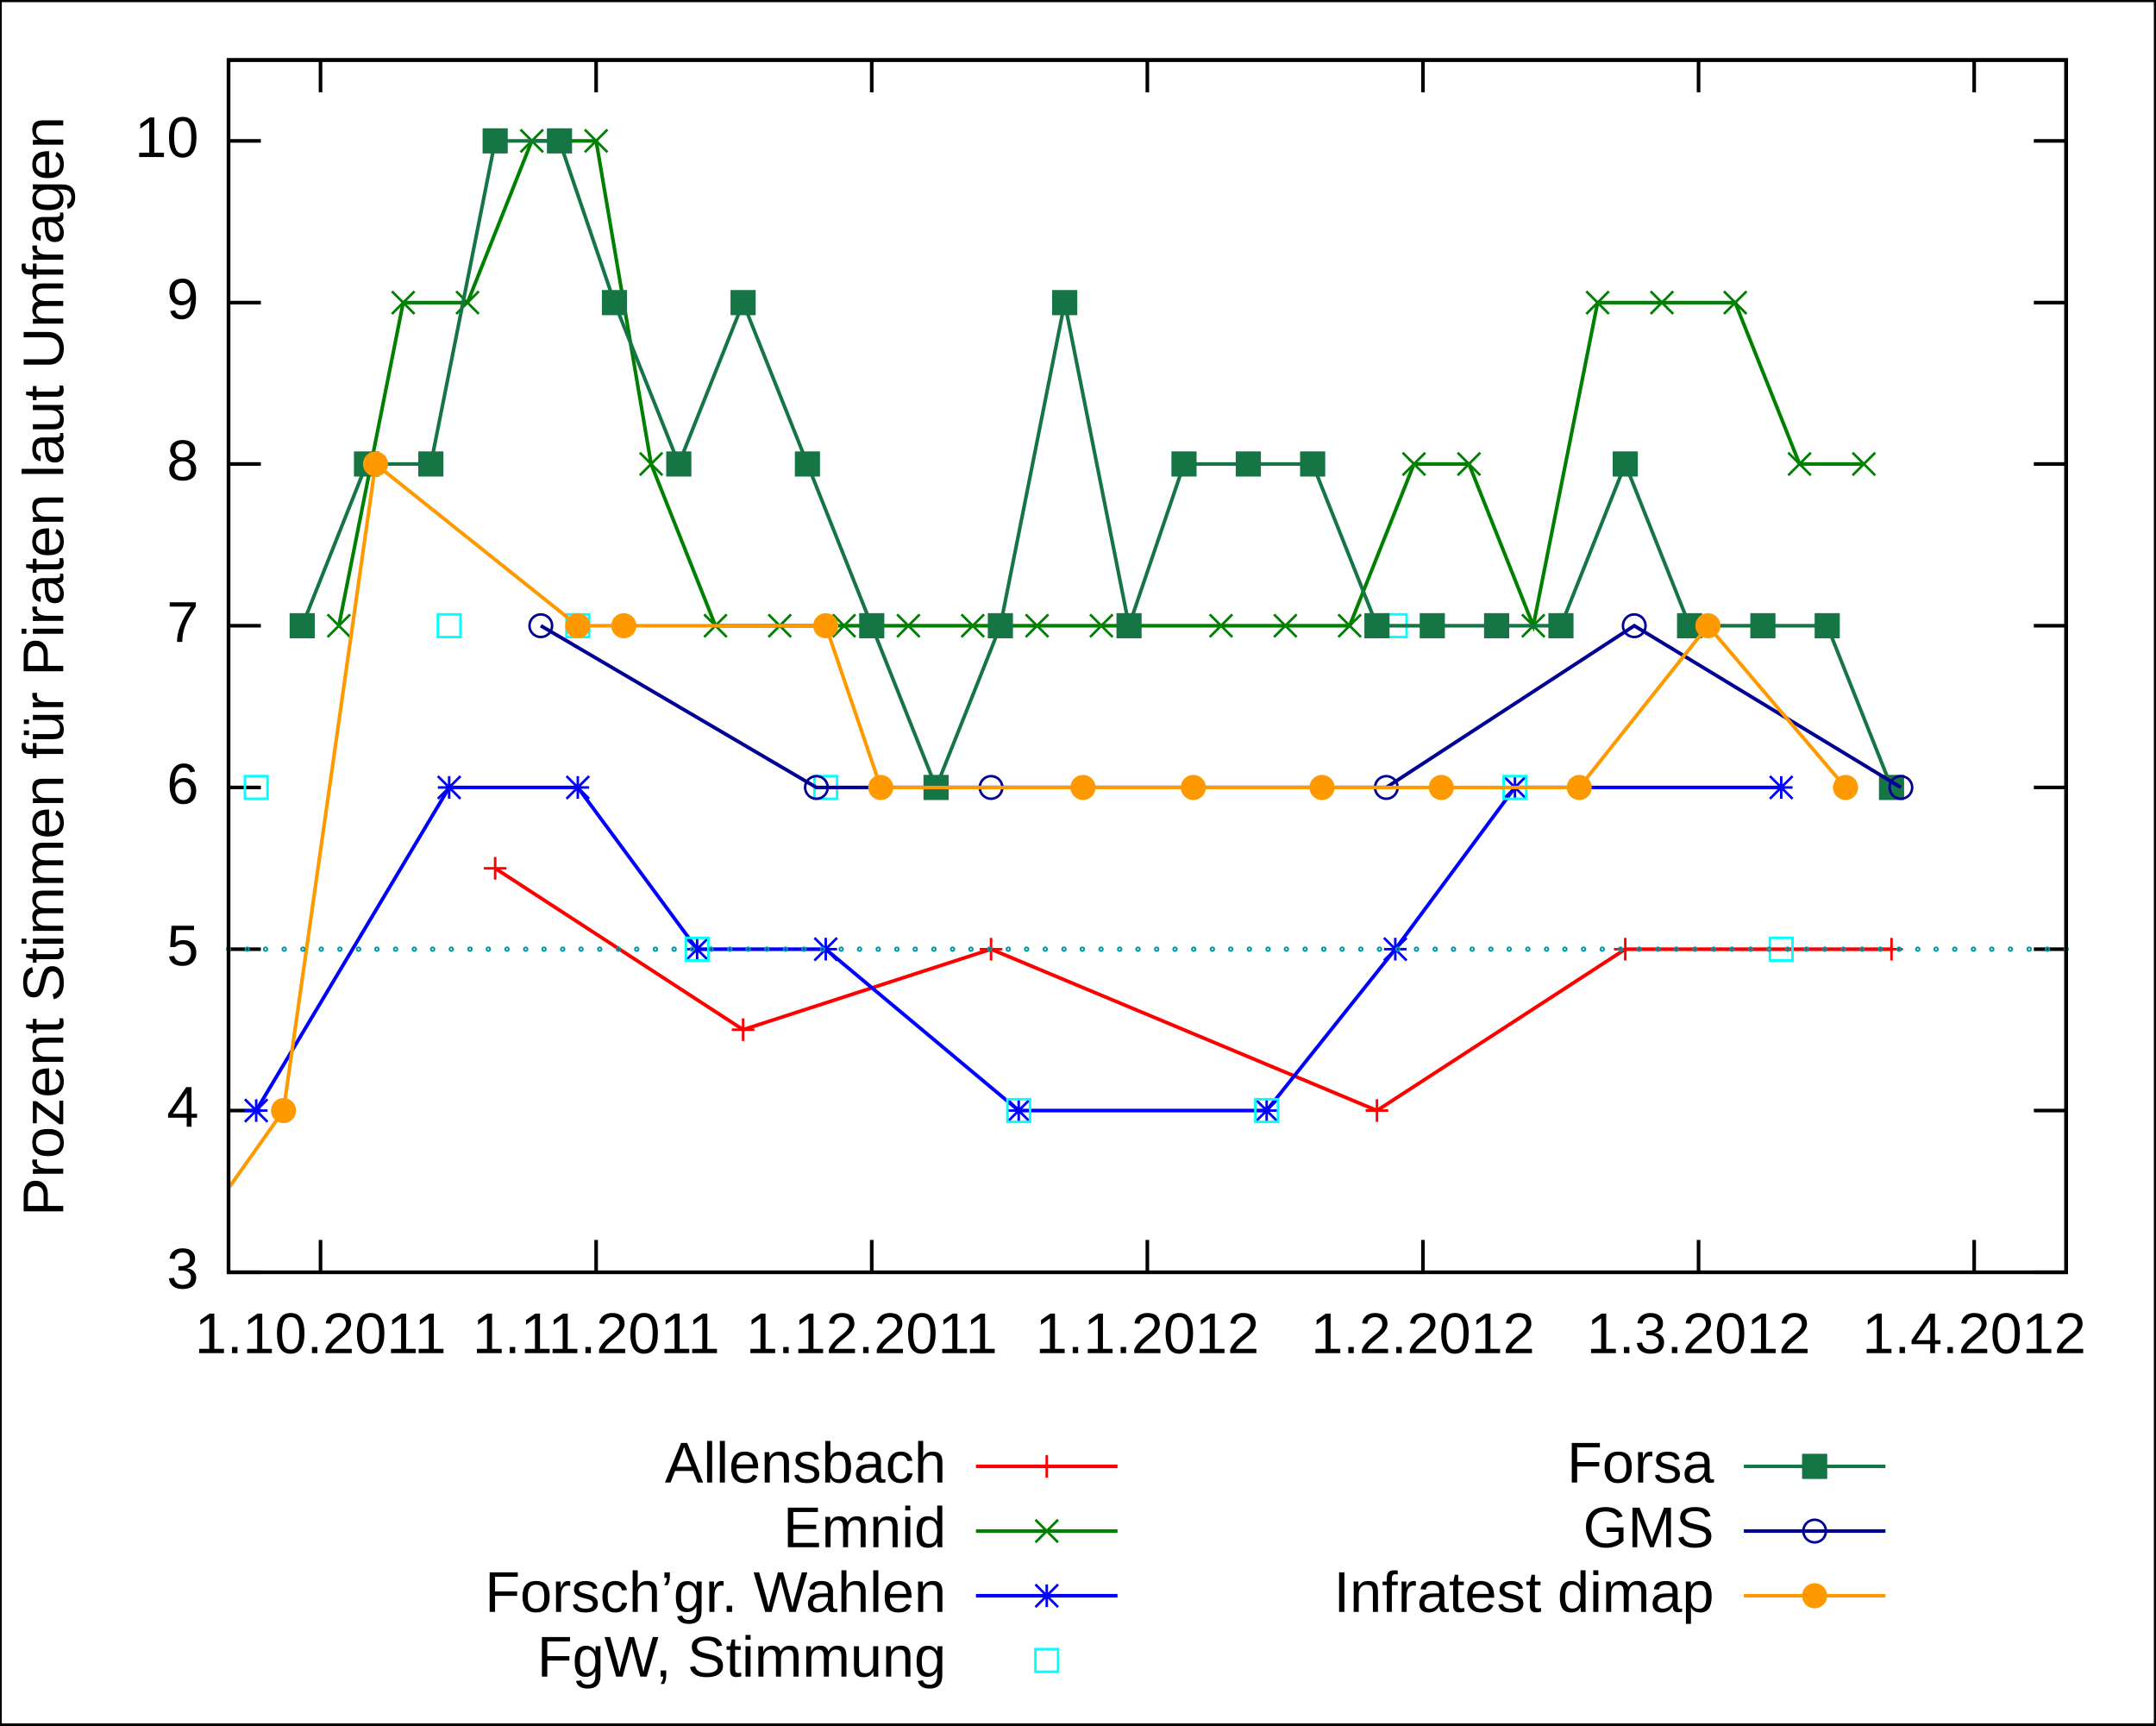
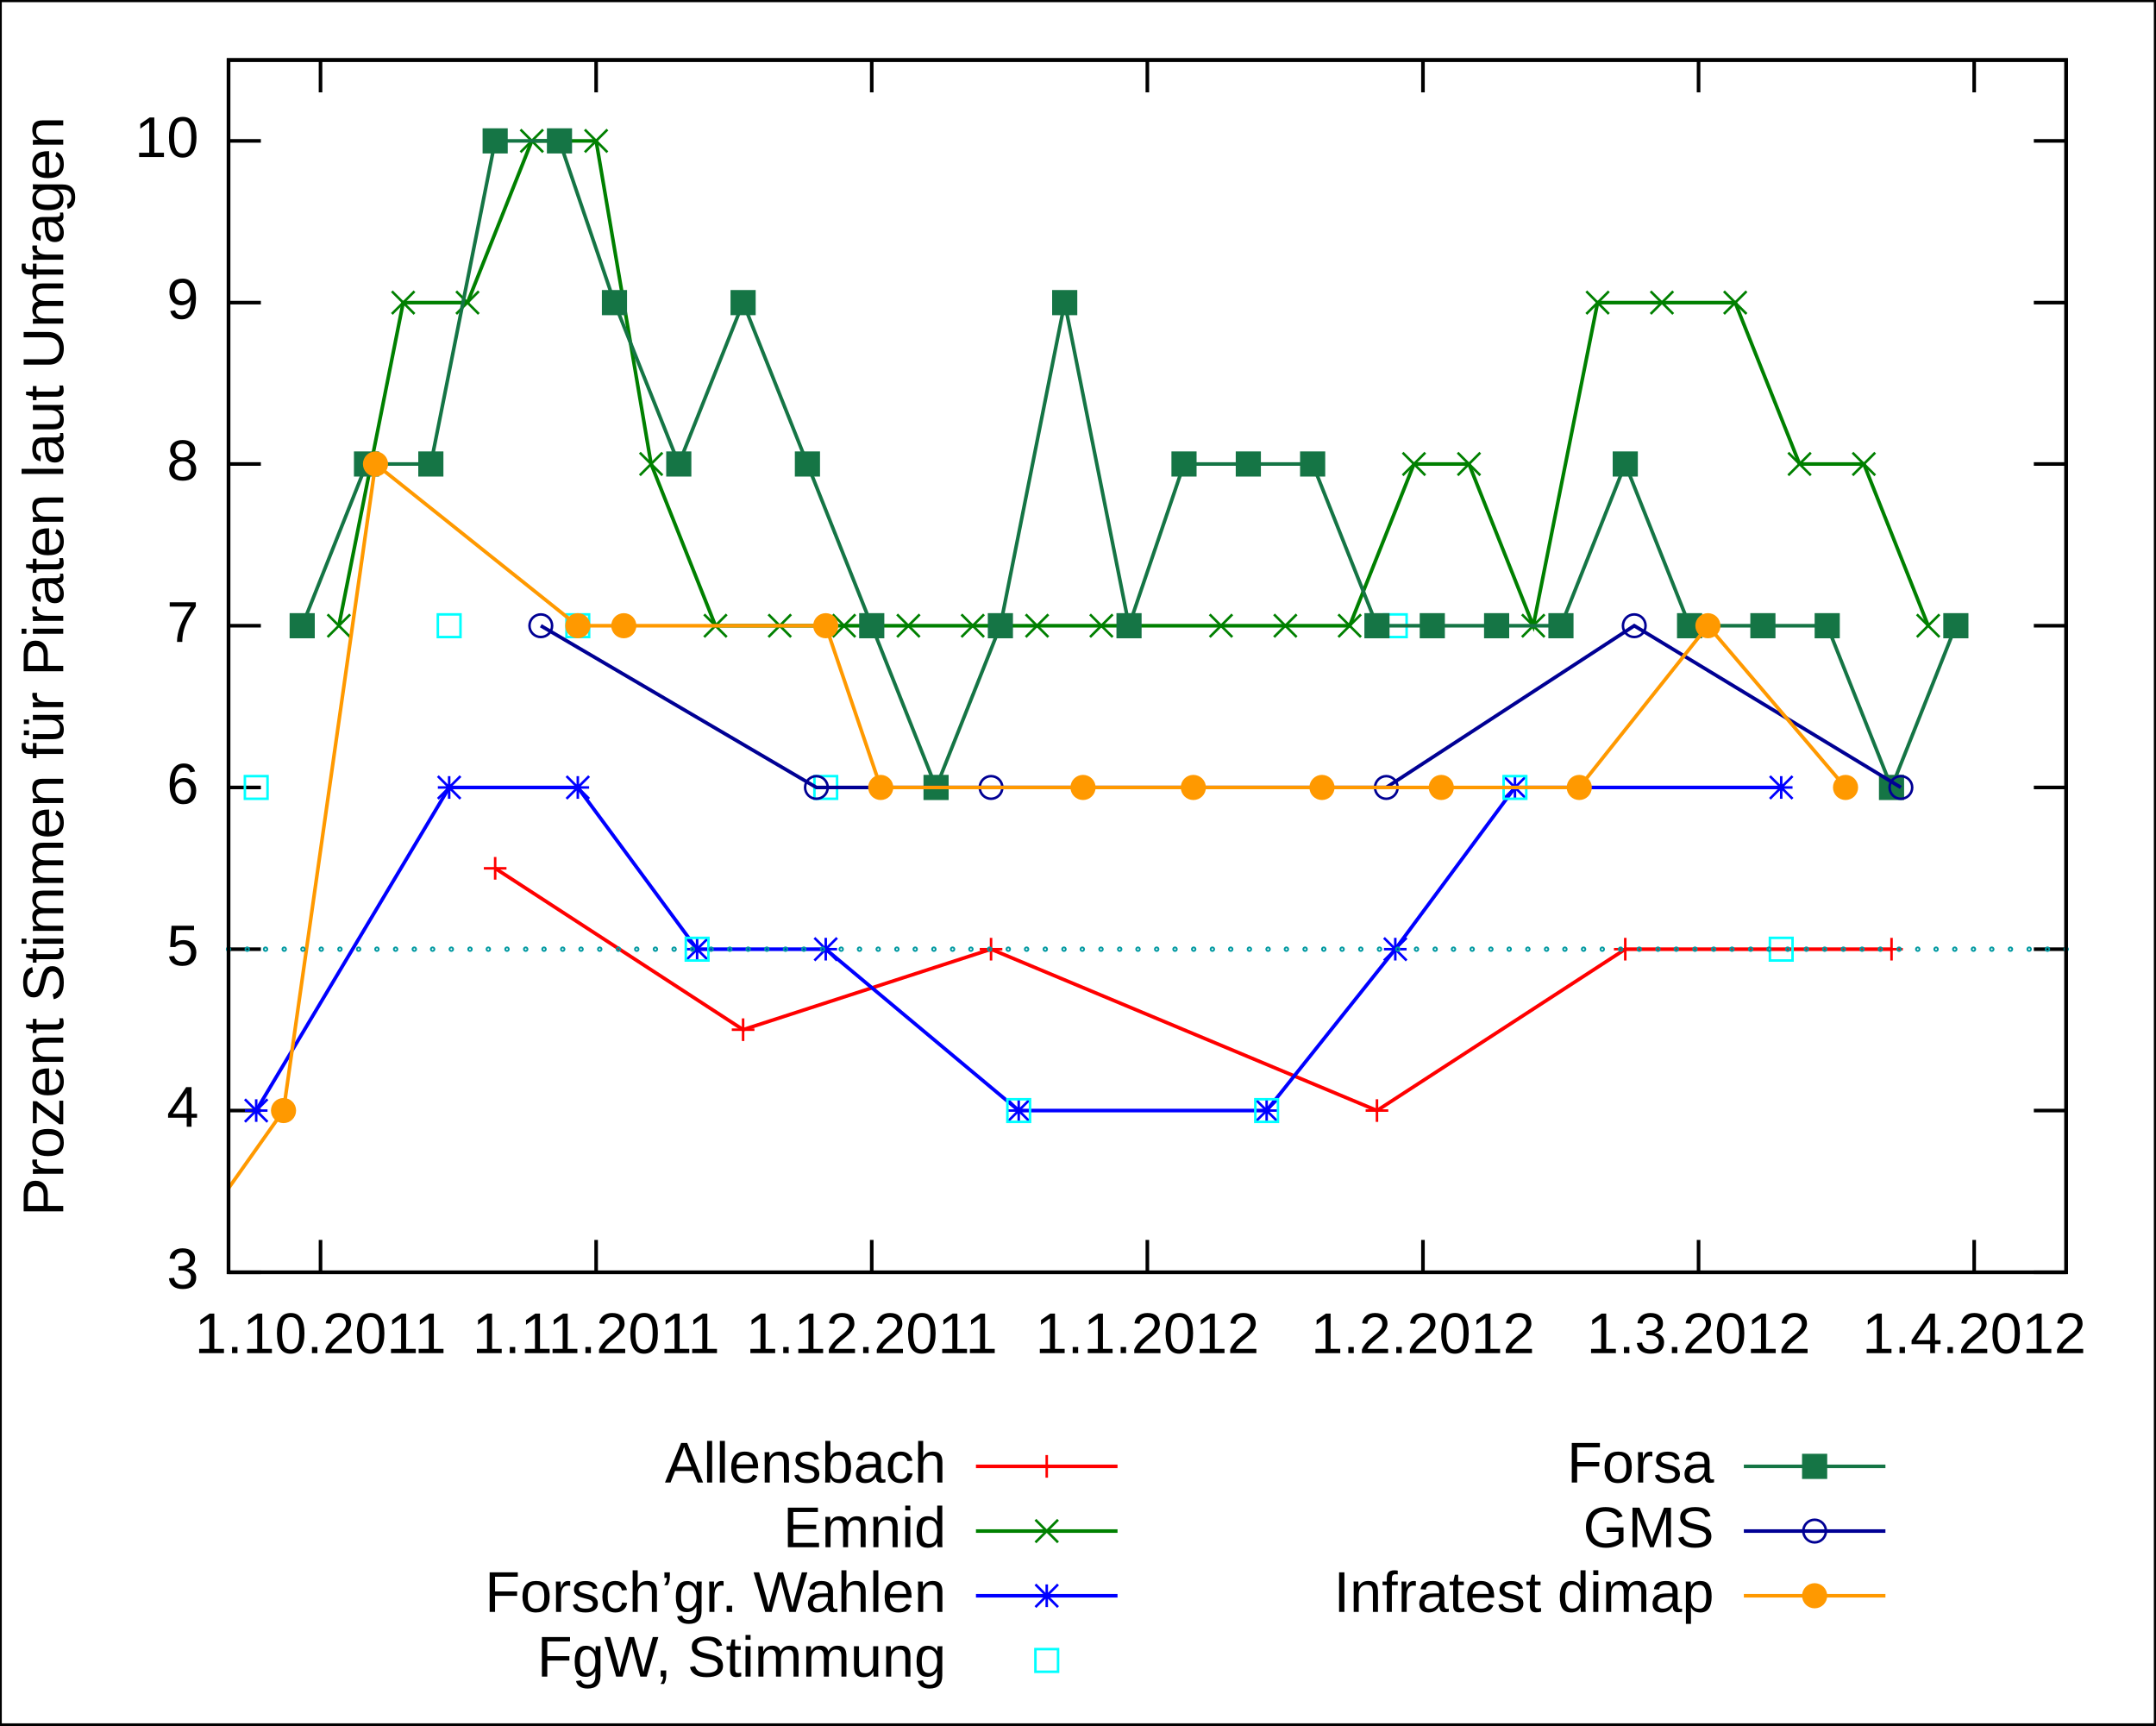
<svg xmlns="http://www.w3.org/2000/svg" xmlns:xlink="http://www.w3.org/1999/xlink" width="600" height="480" viewBox="0 0 600 480">
  <defs>
    <circle id="gpDot" r="0.5" stroke-width="0.5" />
    <path id="gpPt0" stroke-width="0.222" stroke="currentColor" d="M-1,0 h2 M0,-1 v2" />
    <path id="gpPt1" stroke-width="0.222" stroke="currentColor" d="M-1,-1 L1,1 M1,-1 L-1,1" />
    <path id="gpPt2" stroke-width="0.222" stroke="currentColor" d="M-1,0 L1,0 M0,-1 L0,1 M-1,-1 L1,1 M-1,1 L1,-1" />
    <rect id="gpPt3" stroke-width="0.222" stroke="currentColor" x="-1" y="-1" width="2" height="2" />
    <rect id="gpPt4" stroke-width="0.222" stroke="currentColor" fill="currentColor" x="-1" y="-1" width="2" height="2" />
    <circle id="gpPt5" stroke-width="0.222" stroke="currentColor" cx="0" cy="0" r="1" />
    <use xlink:href="#gpPt5" id="gpPt6" fill="currentColor" stroke="none" />
    <path id="gpPt7" stroke-width="0.222" stroke="currentColor" d="M0,-1.33 L-1.33,0.67 L1.33,0.67 z" />
    <use xlink:href="#gpPt7" id="gpPt8" fill="currentColor" stroke="none" />
    <use xlink:href="#gpPt7" id="gpPt9" stroke="currentColor" transform="rotate(180)" />
    <use xlink:href="#gpPt9" id="gpPt10" fill="currentColor" stroke="none" />
    <use xlink:href="#gpPt3" id="gpPt11" stroke="currentColor" transform="rotate(45)" />
    <use xlink:href="#gpPt11" id="gpPt12" fill="currentColor" stroke="none" />
  </defs>
  <g style="fill:none; color:white; stroke:currentColor; stroke-width:1.00; stroke-linecap:butt; stroke-linejoin:miter">
</g>
  <g style="fill:none; color:black; stroke:currentColor; stroke-width:1.00; stroke-linecap:butt; stroke-linejoin:miter">
    <g style="stroke:none; shape-rendering:crispEdges">
      <polygon fill="rgb(255, 255, 255)" points="0.0,480.0 599.9,480.0 599.9,0.1 0.0,0.1 " />
    </g>
    <path stroke="black" d="M0.0,480.0 L0.0,0.1 L599.9,0.1 L599.9,480.0 L0.0,480.0 M63.6,354.0 L72.6,354.0 M575.0,354.0    L566.0,354.0 " />
    <g transform="translate(55.3,358.5)" style="stroke:none; fill:black; font-family:Arial; font-size:12.00pt; text-anchor:end">
      <text> 3</text>
    </g>
    <path d="M63.6,309.0 L72.6,309.0 M575.0,309.0 L566.0,309.0 " />
    <g transform="translate(55.3,313.5)" style="stroke:none; fill:black; font-family:Arial; font-size:12.00pt; text-anchor:end">
      <text> 4</text>
    </g>
    <path d="M63.6,264.1 L72.6,264.1 M575.0,264.1 L566.0,264.1 " />
    <g transform="translate(55.3,268.6)" style="stroke:none; fill:black; font-family:Arial; font-size:12.00pt; text-anchor:end">
      <text> 5</text>
    </g>
    <path d="M63.6,219.1 L72.6,219.1 M575.0,219.1 L566.0,219.1 " />
    <g transform="translate(55.3,223.6)" style="stroke:none; fill:black; font-family:Arial; font-size:12.00pt; text-anchor:end">
      <text> 6</text>
    </g>
    <path d="M63.6,174.1 L72.6,174.1 M575.0,174.1 L566.0,174.1 " />
    <g transform="translate(55.3,178.6)" style="stroke:none; fill:black; font-family:Arial; font-size:12.00pt; text-anchor:end">
      <text> 7</text>
    </g>
    <path d="M63.6,129.1 L72.6,129.1 M575.0,129.1 L566.0,129.1 " />
    <g transform="translate(55.3,133.6)" style="stroke:none; fill:black; font-family:Arial; font-size:12.00pt; text-anchor:end">
      <text> 8</text>
    </g>
    <path d="M63.6,84.2 L72.6,84.2 M575.0,84.2 L566.0,84.2 " />
    <g transform="translate(55.3,88.7)" style="stroke:none; fill:black; font-family:Arial; font-size:12.00pt; text-anchor:end">
      <text> 9</text>
    </g>
    <path d="M63.6,39.2 L72.6,39.2 M575.0,39.2 L566.0,39.2 " />
    <g transform="translate(55.3,43.7)" style="stroke:none; fill:black; font-family:Arial; font-size:12.00pt; text-anchor:end">
      <text> 10</text>
    </g>
    <path d="M89.2,354.0 L89.2,345.0 M89.2,16.7 L89.2,25.7 " />
    <g transform="translate(89.2,376.5)" style="stroke:none; fill:black; font-family:Arial; font-size:12.00pt; text-anchor:middle">
      <text>1.10.2011</text>
    </g>
    <path d="M165.9,354.0 L165.9,345.0 M165.9,16.7 L165.9,25.7 " />
    <g transform="translate(165.9,376.5)" style="stroke:none; fill:black; font-family:Arial; font-size:12.00pt; text-anchor:middle">
      <text>1.11.2011</text>
    </g>
    <path d="M242.6,354.0 L242.6,345.0 M242.6,16.7 L242.6,25.7 " />
    <g transform="translate(242.6,376.5)" style="stroke:none; fill:black; font-family:Arial; font-size:12.00pt; text-anchor:middle">
      <text>1.12.2011</text>
    </g>
    <path d="M319.3,354.0 L319.3,345.0 M319.3,16.7 L319.3,25.7 " />
    <g transform="translate(319.3,376.5)" style="stroke:none; fill:black; font-family:Arial; font-size:12.00pt; text-anchor:middle">
      <text>1.1.2012</text>
    </g>
    <path d="M396.0,354.0 L396.0,345.0 M396.0,16.7 L396.0,25.7 " />
    <g transform="translate(396.0,376.5)" style="stroke:none; fill:black; font-family:Arial; font-size:12.00pt; text-anchor:middle">
      <text>1.2.2012</text>
    </g>
    <path d="M472.7,354.0 L472.7,345.0 M472.7,16.7 L472.7,25.7 " />
    <g transform="translate(472.7,376.5)" style="stroke:none; fill:black; font-family:Arial; font-size:12.00pt; text-anchor:middle">
      <text>1.3.2012</text>
    </g>
    <path d="M549.4,354.0 L549.4,345.0 M549.4,16.7 L549.4,25.7 " />
    <g transform="translate(549.4,376.5)" style="stroke:none; fill:black; font-family:Arial; font-size:12.00pt; text-anchor:middle">
      <text>1.4.2012</text>
    </g>
    <path d="M63.6,16.7 L63.6,354.0 L575.0,354.0 L575.0,16.7 L63.6,16.7 Z " />
    <g transform="translate(17.6,185.4) rotate(270)" style="stroke:none; fill:black; font-family:Arial; font-size:12.00pt; text-anchor:middle">
      <text>Prozent Stimmen für Piraten laut Umfragen</text>
    </g>
  </g>
  <g id="Plot_1">
    <g style="fill:none; color:red; stroke:currentColor; stroke-width:1.00; stroke-linecap:butt; stroke-linejoin:miter">
      <g transform="translate(263.3,412.5)" style="stroke:none; fill:black; font-family:Arial; font-size:12.00pt; text-anchor:end">
        <text>Allensbach</text>
      </g>
      <path d="M271.6,408.0 L311.0,408.0 M526.4,264.1 L452.3,264.1 L383.2,309.0 L275.8,264.1 L206.8,286.5 L137.8,241.6    " />
      <use xlink:href="#gpPt0" transform="translate(526.4,264.1) scale(3.15)" />
      <use xlink:href="#gpPt0" transform="translate(452.3,264.1) scale(3.15)" />
      <use xlink:href="#gpPt0" transform="translate(383.2,309.0) scale(3.15)" />
      <use xlink:href="#gpPt0" transform="translate(275.8,264.1) scale(3.15)" />
      <use xlink:href="#gpPt0" transform="translate(206.8,286.5) scale(3.15)" />
      <use xlink:href="#gpPt0" transform="translate(137.8,241.6) scale(3.15)" />
      <use xlink:href="#gpPt0" transform="translate(291.3,408.0) scale(3.15)" />
    </g>
  </g>
  <g id="Plot_2">
    <g style="fill:none; color:green; stroke:currentColor; stroke-width:1.00; stroke-linecap:butt; stroke-linejoin:miter">
      <g transform="translate(263.3,430.5)" style="stroke:none; fill:black; font-family:Arial; font-size:12.00pt; text-anchor:end">
        <text>Emnid</text>
      </g>
-       <path d="M271.6,426.0 L311.0,426.0 M518.7,129.1 L500.8,129.1 L482.9,84.2 L462.5,84.2 L444.6,84.2 L426.7,174.1    L408.8,129.1 L393.5,129.1 L375.6,174.1 L357.7,174.1 L339.8,174.1 L306.5,174.1 L288.6,174.1 L270.7,174.1    L252.8,174.1 L234.9,174.1 L217.0,174.1 L199.1,174.1 L181.2,129.1 L165.9,39.2 L148.0,39.2 L130.1,84.2    L112.2,84.2 L94.3,174.1 " />
+       <path d="M271.6,426.0 L311.0,426.0 M536.6,174.1 L518.7,129.1 L500.8,129.1 L482.9,84.2 L462.5,84.2 L444.6,84.2    L426.7,174.1 L408.8,129.1 L393.5,129.1 L375.6,174.1 L357.7,174.1 L339.8,174.1 L306.5,174.1 L288.6,174.1    L270.7,174.1 L252.8,174.1 L234.9,174.1 L217.0,174.1 L199.1,174.1 L181.2,129.1 L165.9,39.2 L148.0,39.2    L130.1,84.2 L112.2,84.2 L94.3,174.1 " />
+       <use xlink:href="#gpPt1" transform="translate(536.6,174.1) scale(3.15)" />
      <use xlink:href="#gpPt1" transform="translate(518.7,129.1) scale(3.15)" />
      <use xlink:href="#gpPt1" transform="translate(500.8,129.1) scale(3.15)" />
      <use xlink:href="#gpPt1" transform="translate(482.9,84.2) scale(3.15)" />
      <use xlink:href="#gpPt1" transform="translate(462.5,84.2) scale(3.15)" />
      <use xlink:href="#gpPt1" transform="translate(444.6,84.2) scale(3.15)" />
      <use xlink:href="#gpPt1" transform="translate(426.7,174.1) scale(3.15)" />
      <use xlink:href="#gpPt1" transform="translate(408.8,129.1) scale(3.15)" />
      <use xlink:href="#gpPt1" transform="translate(393.5,129.1) scale(3.15)" />
      <use xlink:href="#gpPt1" transform="translate(375.6,174.1) scale(3.15)" />
      <use xlink:href="#gpPt1" transform="translate(357.7,174.1) scale(3.15)" />
      <use xlink:href="#gpPt1" transform="translate(339.8,174.1) scale(3.15)" />
      <use xlink:href="#gpPt1" transform="translate(306.5,174.1) scale(3.15)" />
      <use xlink:href="#gpPt1" transform="translate(288.6,174.1) scale(3.15)" />
      <use xlink:href="#gpPt1" transform="translate(270.7,174.1) scale(3.15)" />
      <use xlink:href="#gpPt1" transform="translate(252.8,174.1) scale(3.15)" />
      <use xlink:href="#gpPt1" transform="translate(234.9,174.1) scale(3.15)" />
      <use xlink:href="#gpPt1" transform="translate(217.0,174.1) scale(3.15)" />
      <use xlink:href="#gpPt1" transform="translate(199.1,174.1) scale(3.15)" />
      <use xlink:href="#gpPt1" transform="translate(181.2,129.1) scale(3.15)" />
      <use xlink:href="#gpPt1" transform="translate(165.9,39.2) scale(3.15)" />
      <use xlink:href="#gpPt1" transform="translate(148.0,39.2) scale(3.15)" />
      <use xlink:href="#gpPt1" transform="translate(130.1,84.2) scale(3.15)" />
      <use xlink:href="#gpPt1" transform="translate(112.2,84.2) scale(3.15)" />
      <use xlink:href="#gpPt1" transform="translate(94.3,174.1) scale(3.15)" />
      <use xlink:href="#gpPt1" transform="translate(291.3,426.0) scale(3.15)" />
    </g>
  </g>
  <g id="Plot_3">
    <g style="fill:none; color:blue; stroke:currentColor; stroke-width:1.00; stroke-linecap:butt; stroke-linejoin:miter">
      <g transform="translate(263.3,448.5)" style="stroke:none; fill:black; font-family:Arial; font-size:12.00pt; text-anchor:end">
        <text>Forsch’gr. Wahlen</text>
      </g>
      <path d="M271.6,444.0 L311.0,444.0 M495.7,219.1 L421.6,219.1 L388.3,264.1 L352.5,309.0 L283.5,309.0 L229.8,264.1    L194.0,264.1 L160.8,219.1 L125.0,219.1 L71.3,309.0 " />
      <use xlink:href="#gpPt2" transform="translate(495.7,219.1) scale(3.15)" />
      <use xlink:href="#gpPt2" transform="translate(421.6,219.1) scale(3.15)" />
      <use xlink:href="#gpPt2" transform="translate(388.3,264.1) scale(3.15)" />
      <use xlink:href="#gpPt2" transform="translate(352.5,309.0) scale(3.15)" />
      <use xlink:href="#gpPt2" transform="translate(283.5,309.0) scale(3.15)" />
      <use xlink:href="#gpPt2" transform="translate(229.8,264.1) scale(3.15)" />
      <use xlink:href="#gpPt2" transform="translate(194.0,264.1) scale(3.15)" />
      <use xlink:href="#gpPt2" transform="translate(160.8,219.1) scale(3.15)" />
      <use xlink:href="#gpPt2" transform="translate(125.0,219.1) scale(3.15)" />
      <use xlink:href="#gpPt2" transform="translate(71.3,309.0) scale(3.15)" />
      <use xlink:href="#gpPt2" transform="translate(291.3,444.0) scale(3.15)" />
    </g>
  </g>
  <g id="Plot_4">
    <g style="fill:none; color:cyan; stroke:currentColor; stroke-width:1.00; stroke-linecap:butt; stroke-linejoin:miter">
      <g transform="translate(263.3,466.5)" style="stroke:none; fill:black; font-family:Arial; font-size:12.00pt; text-anchor:end">
        <text>FgW, Stimmung</text>
      </g>
      <use xlink:href="#gpPt3" transform="translate(495.7,264.1) scale(3.15)" />
      <use xlink:href="#gpPt3" transform="translate(421.6,219.1) scale(3.15)" />
      <use xlink:href="#gpPt3" transform="translate(388.3,174.1) scale(3.15)" />
      <use xlink:href="#gpPt3" transform="translate(352.5,309.0) scale(3.15)" />
      <use xlink:href="#gpPt3" transform="translate(283.5,309.0) scale(3.15)" />
      <use xlink:href="#gpPt3" transform="translate(229.8,219.1) scale(3.15)" />
      <use xlink:href="#gpPt3" transform="translate(194.0,264.1) scale(3.15)" />
      <use xlink:href="#gpPt3" transform="translate(160.8,174.1) scale(3.15)" />
      <use xlink:href="#gpPt3" transform="translate(125.0,174.1) scale(3.15)" />
      <use xlink:href="#gpPt3" transform="translate(71.3,219.1) scale(3.15)" />
      <use xlink:href="#gpPt3" transform="translate(291.3,462.0) scale(3.15)" />
    </g>
  </g>
  <g id="Plot_5">
    <g style="fill:none; color:#157545; stroke:currentColor; stroke-width:1.00; stroke-linecap:butt; stroke-linejoin:miter">
      <g transform="translate(477.0,412.5)" style="stroke:none; fill:black; font-family:Arial; font-size:12.00pt; text-anchor:end">
        <text>Forsa</text>
      </g>
-       <path d="M485.3,408.0 L524.7,408.0 M526.4,219.1 L508.5,174.1 L490.6,174.1 L470.2,174.1 L452.3,129.1 L434.4,174.1    L416.5,174.1 L398.6,174.1 L383.2,174.1 L365.3,129.1 L347.4,129.1 L329.5,129.1 L314.2,174.1 L296.3,84.2    L278.4,174.1 L260.5,219.1 L242.6,174.1 L224.7,129.1 L206.8,84.2 L188.9,129.1 L171.0,84.2 L155.7,39.2    L137.8,39.2 L119.9,129.1 L102.0,129.1 L84.1,174.1 " />
+       <path d="M485.3,408.0 L524.7,408.0 M544.3,174.1 L526.4,219.1 L508.5,174.1 L490.6,174.1 L470.2,174.1 L452.3,129.1    L434.4,174.1 L416.5,174.1 L398.6,174.1 L383.2,174.1 L365.3,129.1 L347.4,129.1 L329.5,129.1 L314.2,174.1    L296.3,84.2 L278.4,174.1 L260.5,219.1 L242.6,174.1 L224.7,129.1 L206.8,84.2 L188.9,129.1 L171.0,84.2    L155.7,39.2 L137.8,39.2 L119.9,129.1 L102.0,129.1 L84.1,174.1 " />
+       <use xlink:href="#gpPt4" transform="translate(544.3,174.1) scale(3.15)" />
      <use xlink:href="#gpPt4" transform="translate(526.4,219.1) scale(3.15)" />
      <use xlink:href="#gpPt4" transform="translate(508.5,174.1) scale(3.15)" />
      <use xlink:href="#gpPt4" transform="translate(490.6,174.1) scale(3.15)" />
      <use xlink:href="#gpPt4" transform="translate(470.2,174.1) scale(3.15)" />
      <use xlink:href="#gpPt4" transform="translate(452.3,129.1) scale(3.15)" />
      <use xlink:href="#gpPt4" transform="translate(434.4,174.1) scale(3.15)" />
      <use xlink:href="#gpPt4" transform="translate(416.5,174.1) scale(3.15)" />
      <use xlink:href="#gpPt4" transform="translate(398.6,174.1) scale(3.15)" />
      <use xlink:href="#gpPt4" transform="translate(383.2,174.1) scale(3.15)" />
      <use xlink:href="#gpPt4" transform="translate(365.3,129.1) scale(3.15)" />
      <use xlink:href="#gpPt4" transform="translate(347.4,129.1) scale(3.15)" />
      <use xlink:href="#gpPt4" transform="translate(329.5,129.1) scale(3.15)" />
      <use xlink:href="#gpPt4" transform="translate(314.2,174.1) scale(3.15)" />
      <use xlink:href="#gpPt4" transform="translate(296.3,84.2) scale(3.15)" />
      <use xlink:href="#gpPt4" transform="translate(278.4,174.1) scale(3.15)" />
      <use xlink:href="#gpPt4" transform="translate(260.5,219.1) scale(3.15)" />
      <use xlink:href="#gpPt4" transform="translate(242.6,174.1) scale(3.15)" />
      <use xlink:href="#gpPt4" transform="translate(224.7,129.1) scale(3.15)" />
      <use xlink:href="#gpPt4" transform="translate(206.8,84.2) scale(3.15)" />
      <use xlink:href="#gpPt4" transform="translate(188.9,129.1) scale(3.15)" />
      <use xlink:href="#gpPt4" transform="translate(171.0,84.2) scale(3.15)" />
      <use xlink:href="#gpPt4" transform="translate(155.7,39.2) scale(3.15)" />
      <use xlink:href="#gpPt4" transform="translate(137.8,39.2) scale(3.15)" />
      <use xlink:href="#gpPt4" transform="translate(119.9,129.1) scale(3.15)" />
      <use xlink:href="#gpPt4" transform="translate(102.0,129.1) scale(3.15)" />
      <use xlink:href="#gpPt4" transform="translate(84.1,174.1) scale(3.15)" />
      <use xlink:href="#gpPt4" transform="translate(505.0,408.0) scale(3.15)" />
    </g>
  </g>
  <g id="Plot_6">
    <g style="fill:none; color:#000094; stroke:currentColor; stroke-width:1.00; stroke-linecap:butt; stroke-linejoin:miter">
      <g transform="translate(477.0,430.5)" style="stroke:none; fill:black; font-family:Arial; font-size:12.00pt; text-anchor:end">
        <text>GMS</text>
      </g>
      <path d="M485.3,426.0 L524.7,426.0 M529.0,219.1 L454.8,174.1 L385.8,219.1 L275.8,219.1 L227.2,219.1 L150.5,174.1    " />
      <use xlink:href="#gpPt5" transform="translate(529.0,219.1) scale(3.15)" />
      <use xlink:href="#gpPt5" transform="translate(454.8,174.1) scale(3.15)" />
      <use xlink:href="#gpPt5" transform="translate(385.8,219.1) scale(3.15)" />
      <use xlink:href="#gpPt5" transform="translate(275.8,219.1) scale(3.15)" />
      <use xlink:href="#gpPt5" transform="translate(227.2,219.1) scale(3.15)" />
      <use xlink:href="#gpPt5" transform="translate(150.5,174.1) scale(3.15)" />
      <use xlink:href="#gpPt5" transform="translate(505.0,426.0) scale(3.15)" />
    </g>
  </g>
  <g id="Plot_7">
    <g style="fill:none; color:#FF9900; stroke:currentColor; stroke-width:1.00; stroke-linecap:butt; stroke-linejoin:miter">
      <g transform="translate(477.0,448.5)" style="stroke:none; fill:black; font-family:Arial; font-size:12.00pt; text-anchor:end">
        <text>Infratest dimap</text>
      </g>
      <path d="M485.3,444.0 L524.7,444.0 M513.6,219.1 L475.3,174.1 L439.5,219.1 L401.1,219.1 L367.9,219.1 L332.1,219.1    L301.4,219.1 L245.1,219.1 L229.8,174.1 L173.6,174.1 L160.8,174.1 L104.5,129.1 L78.9,309.0 L63.6,330.6    " />
      <use xlink:href="#gpPt6" transform="translate(513.6,219.1) scale(3.15)" />
      <use xlink:href="#gpPt6" transform="translate(475.3,174.1) scale(3.15)" />
      <use xlink:href="#gpPt6" transform="translate(439.5,219.1) scale(3.15)" />
      <use xlink:href="#gpPt6" transform="translate(401.1,219.1) scale(3.15)" />
      <use xlink:href="#gpPt6" transform="translate(367.9,219.1) scale(3.15)" />
      <use xlink:href="#gpPt6" transform="translate(332.1,219.1) scale(3.15)" />
      <use xlink:href="#gpPt6" transform="translate(301.4,219.1) scale(3.15)" />
      <use xlink:href="#gpPt6" transform="translate(245.1,219.1) scale(3.15)" />
      <use xlink:href="#gpPt6" transform="translate(229.8,174.1) scale(3.15)" />
      <use xlink:href="#gpPt6" transform="translate(173.6,174.1) scale(3.15)" />
      <use xlink:href="#gpPt6" transform="translate(160.8,174.1) scale(3.15)" />
      <use xlink:href="#gpPt6" transform="translate(104.5,129.1) scale(3.15)" />
      <use xlink:href="#gpPt6" transform="translate(78.9,309.0) scale(3.15)" />
      <use xlink:href="#gpPt6" transform="translate(505.0,444.0) scale(3.15)" />
    </g>
  </g>
  <g id="Plot_8">
    <g style="fill:none; color:#0099A1; stroke:currentColor; stroke-width:1.00; stroke-linecap:butt; stroke-linejoin:miter">
      <use xlink:href="#gpDot" x="63.6" y="264.1" />
      <use xlink:href="#gpDot" x="68.8" y="264.1" />
      <use xlink:href="#gpDot" x="73.9" y="264.1" />
      <use xlink:href="#gpDot" x="79.1" y="264.1" />
      <use xlink:href="#gpDot" x="84.3" y="264.1" />
      <use xlink:href="#gpDot" x="89.4" y="264.1" />
      <use xlink:href="#gpDot" x="94.6" y="264.1" />
      <use xlink:href="#gpDot" x="99.8" y="264.1" />
      <use xlink:href="#gpDot" x="104.9" y="264.1" />
      <use xlink:href="#gpDot" x="110.1" y="264.1" />
      <use xlink:href="#gpDot" x="115.3" y="264.1" />
      <use xlink:href="#gpDot" x="120.4" y="264.1" />
      <use xlink:href="#gpDot" x="125.6" y="264.1" />
      <use xlink:href="#gpDot" x="130.8" y="264.1" />
      <use xlink:href="#gpDot" x="135.9" y="264.1" />
      <use xlink:href="#gpDot" x="141.1" y="264.1" />
      <use xlink:href="#gpDot" x="146.3" y="264.1" />
      <use xlink:href="#gpDot" x="151.4" y="264.1" />
      <use xlink:href="#gpDot" x="156.6" y="264.1" />
      <use xlink:href="#gpDot" x="161.7" y="264.1" />
      <use xlink:href="#gpDot" x="166.9" y="264.1" />
      <use xlink:href="#gpDot" x="172.1" y="264.1" />
      <use xlink:href="#gpDot" x="177.2" y="264.1" />
      <use xlink:href="#gpDot" x="182.4" y="264.1" />
      <use xlink:href="#gpDot" x="187.6" y="264.1" />
      <use xlink:href="#gpDot" x="192.7" y="264.1" />
      <use xlink:href="#gpDot" x="197.9" y="264.1" />
      <use xlink:href="#gpDot" x="203.1" y="264.1" />
      <use xlink:href="#gpDot" x="208.2" y="264.1" />
      <use xlink:href="#gpDot" x="213.4" y="264.1" />
      <use xlink:href="#gpDot" x="218.6" y="264.1" />
      <use xlink:href="#gpDot" x="223.7" y="264.1" />
      <use xlink:href="#gpDot" x="228.9" y="264.1" />
      <use xlink:href="#gpDot" x="234.1" y="264.1" />
      <use xlink:href="#gpDot" x="239.2" y="264.1" />
      <use xlink:href="#gpDot" x="244.4" y="264.1" />
      <use xlink:href="#gpDot" x="249.6" y="264.1" />
      <use xlink:href="#gpDot" x="254.7" y="264.1" />
      <use xlink:href="#gpDot" x="259.9" y="264.1" />
      <use xlink:href="#gpDot" x="265.1" y="264.1" />
      <use xlink:href="#gpDot" x="270.2" y="264.1" />
      <use xlink:href="#gpDot" x="275.4" y="264.1" />
      <use xlink:href="#gpDot" x="280.6" y="264.1" />
      <use xlink:href="#gpDot" x="285.7" y="264.1" />
      <use xlink:href="#gpDot" x="290.9" y="264.1" />
      <use xlink:href="#gpDot" x="296.1" y="264.1" />
      <use xlink:href="#gpDot" x="301.2" y="264.1" />
      <use xlink:href="#gpDot" x="306.4" y="264.1" />
      <use xlink:href="#gpDot" x="311.6" y="264.1" />
      <use xlink:href="#gpDot" x="316.7" y="264.1" />
      <use xlink:href="#gpDot" x="321.9" y="264.1" />
      <use xlink:href="#gpDot" x="327.0" y="264.1" />
      <use xlink:href="#gpDot" x="332.2" y="264.1" />
      <use xlink:href="#gpDot" x="337.4" y="264.1" />
      <use xlink:href="#gpDot" x="342.5" y="264.1" />
      <use xlink:href="#gpDot" x="347.7" y="264.1" />
      <use xlink:href="#gpDot" x="352.9" y="264.1" />
      <use xlink:href="#gpDot" x="358.0" y="264.1" />
      <use xlink:href="#gpDot" x="363.2" y="264.1" />
      <use xlink:href="#gpDot" x="368.4" y="264.1" />
      <use xlink:href="#gpDot" x="373.5" y="264.1" />
      <use xlink:href="#gpDot" x="378.7" y="264.1" />
      <use xlink:href="#gpDot" x="383.9" y="264.1" />
      <use xlink:href="#gpDot" x="389.0" y="264.1" />
      <use xlink:href="#gpDot" x="394.2" y="264.1" />
      <use xlink:href="#gpDot" x="399.4" y="264.1" />
      <use xlink:href="#gpDot" x="404.5" y="264.1" />
      <use xlink:href="#gpDot" x="409.7" y="264.1" />
      <use xlink:href="#gpDot" x="414.9" y="264.1" />
      <use xlink:href="#gpDot" x="420.0" y="264.1" />
      <use xlink:href="#gpDot" x="425.2" y="264.1" />
      <use xlink:href="#gpDot" x="430.4" y="264.1" />
      <use xlink:href="#gpDot" x="435.5" y="264.1" />
      <use xlink:href="#gpDot" x="440.7" y="264.1" />
      <use xlink:href="#gpDot" x="445.9" y="264.1" />
      <use xlink:href="#gpDot" x="451.0" y="264.1" />
      <use xlink:href="#gpDot" x="456.2" y="264.1" />
      <use xlink:href="#gpDot" x="461.4" y="264.1" />
      <use xlink:href="#gpDot" x="466.5" y="264.1" />
      <use xlink:href="#gpDot" x="471.7" y="264.1" />
      <use xlink:href="#gpDot" x="476.9" y="264.1" />
      <use xlink:href="#gpDot" x="482.0" y="264.1" />
      <use xlink:href="#gpDot" x="487.2" y="264.1" />
      <use xlink:href="#gpDot" x="492.3" y="264.1" />
      <use xlink:href="#gpDot" x="497.5" y="264.1" />
      <use xlink:href="#gpDot" x="502.7" y="264.1" />
      <use xlink:href="#gpDot" x="507.8" y="264.1" />
      <use xlink:href="#gpDot" x="513.0" y="264.1" />
      <use xlink:href="#gpDot" x="518.2" y="264.1" />
      <use xlink:href="#gpDot" x="523.3" y="264.1" />
      <use xlink:href="#gpDot" x="528.5" y="264.1" />
      <use xlink:href="#gpDot" x="533.7" y="264.1" />
      <use xlink:href="#gpDot" x="538.8" y="264.1" />
      <use xlink:href="#gpDot" x="544.0" y="264.1" />
      <use xlink:href="#gpDot" x="549.2" y="264.1" />
      <use xlink:href="#gpDot" x="554.3" y="264.1" />
      <use xlink:href="#gpDot" x="559.5" y="264.1" />
      <use xlink:href="#gpDot" x="564.7" y="264.1" />
      <use xlink:href="#gpDot" x="569.8" y="264.1" />
      <use xlink:href="#gpDot" x="575.0" y="264.1" />
    </g>
  </g>
  <g style="fill:none; color:black; stroke:currentColor; stroke-width:1.00; stroke-linecap:butt; stroke-linejoin:miter">
    <path d="M63.6,16.7 L63.6,354.0 L575.0,354.0 L575.0,16.7 L63.6,16.7 Z " />
  </g>
</svg>
